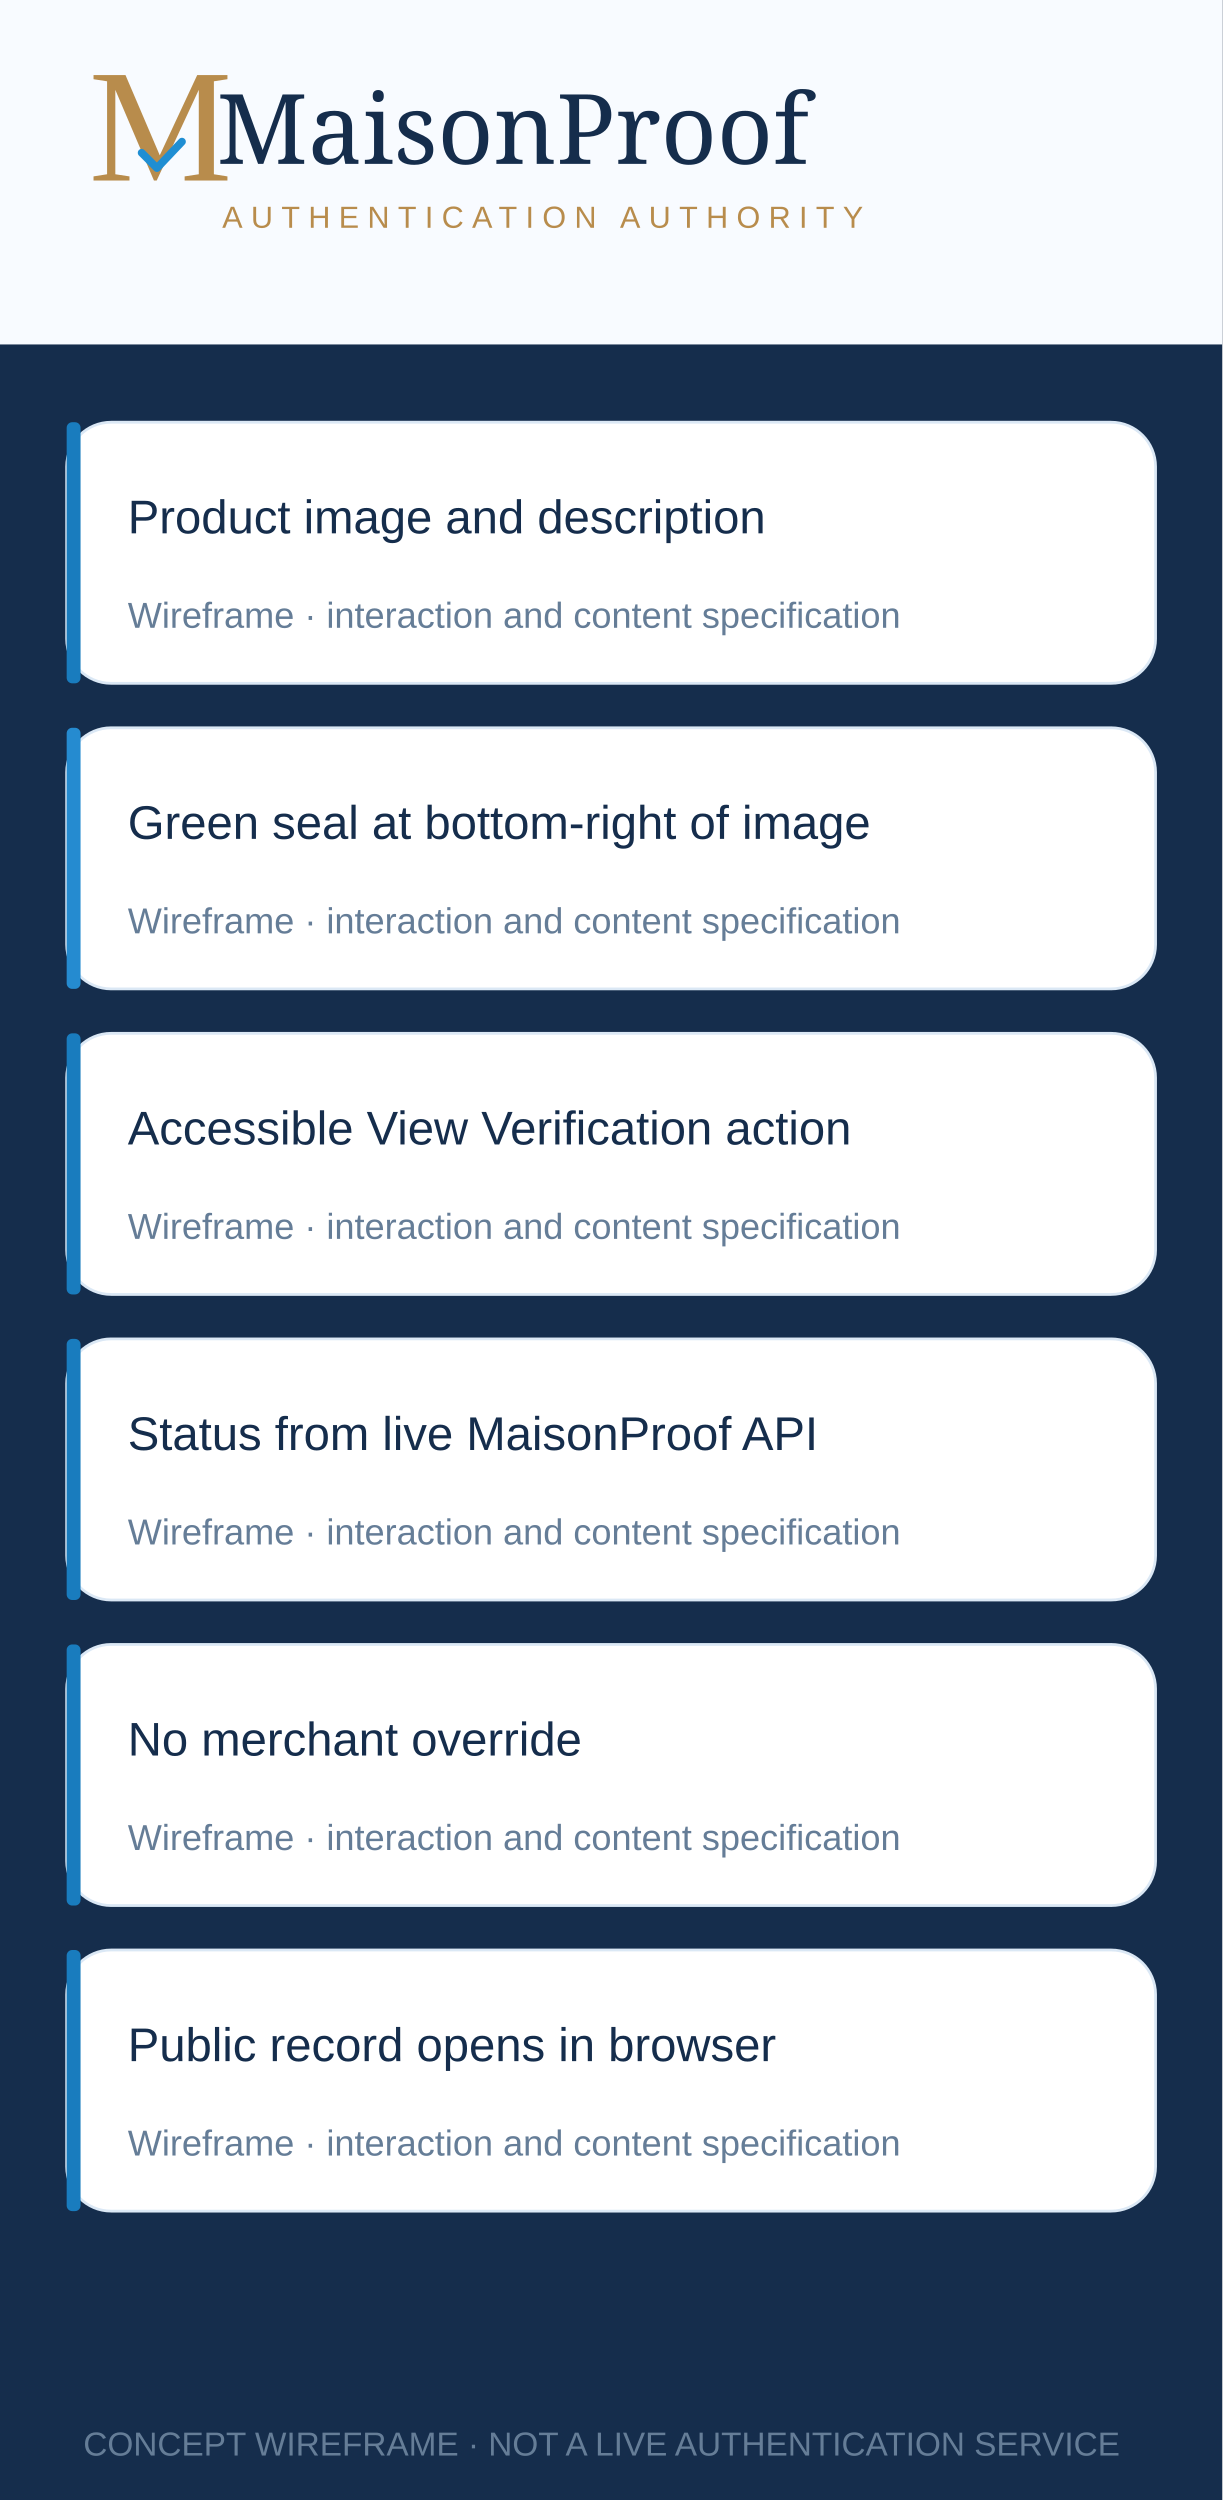
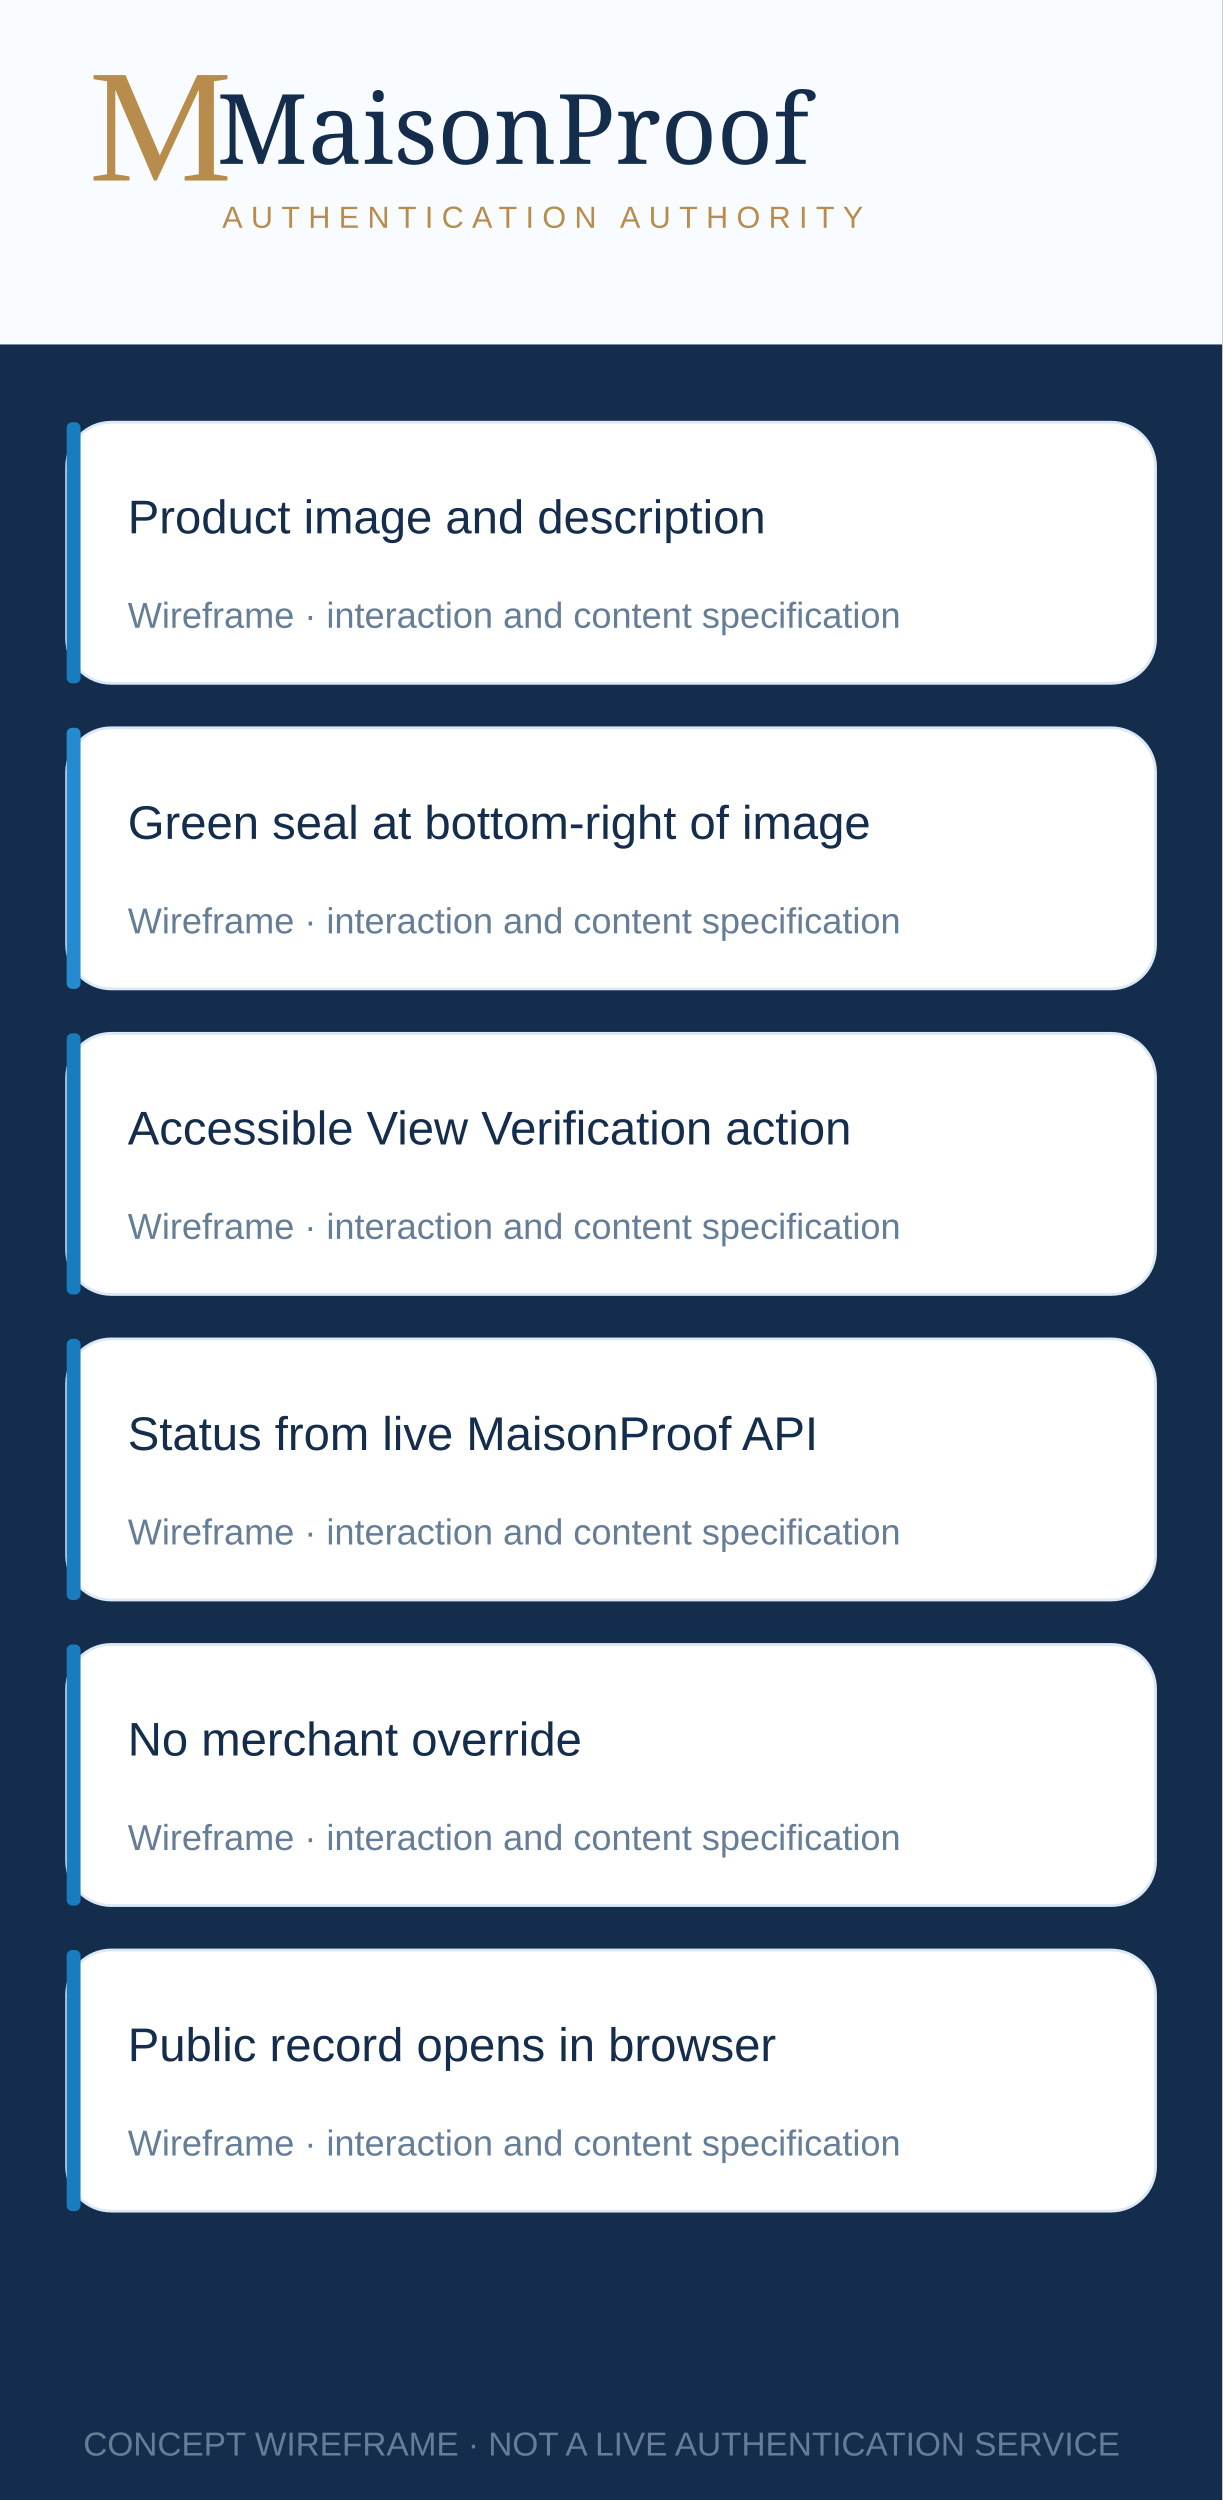
<svg xmlns="http://www.w3.org/2000/svg" width="440" height="900" viewBox="0 0 440 900">
  <rect width="440" height="900" fill="#152d4c" />
  <rect width="440" height="124" fill="#f8fbff" />
-   <text x="32" y="65" fill="#b88c4c" font-family="Bodoni MT, Didot, Times New Roman, Georgia, serif" font-size="58" font-weight="400">M</text>
-   <path d="M51 55 l5.5 5.5 9-9.5" fill="none" stroke="#1f8ed3" stroke-width="2.8" stroke-linecap="round" stroke-linejoin="round" />
+   <text x="32" y="65" fill="#b88c4c" font-family="Didot, Bodoni MT, Bodoni 72, Times New Roman, Georgia, serif" font-size="58" font-weight="400">M</text>
  <text x="78" y="59" fill="#152d4c" font-family="Georgia,serif" font-size="35">MaisonProof</text>
  <text x="80" y="82" fill="#b88c4c" font-family="Arial,sans-serif" letter-spacing="3" font-size="11">AUTHENTICATION AUTHORITY</text>
  <text x="30" y="150" fill="#152d4c" font-family="Georgia,serif" font-size="20">Mobile product card</text>
  <rect x="24" y="152" width="392" height="94" rx="16" fill="#ffffff" stroke="#dbe8f5" />
  <rect x="24" y="152" width="5" height="94" rx="2" fill="#197cbe" />
  <text x="46" y="192" fill="#152d4c" font-size="17" font-family="Arial,sans-serif">Product image and description</text>
  <text x="46" y="226" fill="#657d97" font-size="13" font-family="Arial,sans-serif">Wireframe · interaction and content specification</text>
  <rect x="24" y="262" width="392" height="94" rx="16" fill="#ffffff" stroke="#dbe8f5" />
  <rect x="24" y="262" width="5" height="94" rx="2" fill="#258bd0" />
  <text x="46" y="302" fill="#152d4c" font-size="17" font-family="Arial,sans-serif">Green seal at bottom-right of image</text>
  <text x="46" y="336" fill="#657d97" font-size="13" font-family="Arial,sans-serif">Wireframe · interaction and content specification</text>
  <rect x="24" y="372" width="392" height="94" rx="16" fill="#ffffff" stroke="#dbe8f5" />
  <rect x="24" y="372" width="5" height="94" rx="2" fill="#197cbe" />
  <text x="46" y="412" fill="#152d4c" font-size="17" font-family="Arial,sans-serif">Accessible View Verification action</text>
  <text x="46" y="446" fill="#657d97" font-size="13" font-family="Arial,sans-serif">Wireframe · interaction and content specification</text>
  <rect x="24" y="482" width="392" height="94" rx="16" fill="#ffffff" stroke="#dbe8f5" />
  <rect x="24" y="482" width="5" height="94" rx="2" fill="#197cbe" />
  <text x="46" y="522" fill="#152d4c" font-size="17" font-family="Arial,sans-serif">Status from live MaisonProof API</text>
  <text x="46" y="556" fill="#657d97" font-size="13" font-family="Arial,sans-serif">Wireframe · interaction and content specification</text>
  <rect x="24" y="592" width="392" height="94" rx="16" fill="#ffffff" stroke="#dbe8f5" />
  <rect x="24" y="592" width="5" height="94" rx="2" fill="#197cbe" />
  <text x="46" y="632" fill="#152d4c" font-size="17" font-family="Arial,sans-serif">No merchant override</text>
  <text x="46" y="666" fill="#657d97" font-size="13" font-family="Arial,sans-serif">Wireframe · interaction and content specification</text>
  <rect x="24" y="702" width="392" height="94" rx="16" fill="#ffffff" stroke="#dbe8f5" />
  <rect x="24" y="702" width="5" height="94" rx="2" fill="#197cbe" />
  <text x="46" y="742" fill="#152d4c" font-size="17" font-family="Arial,sans-serif">Public record opens in browser</text>
  <text x="46" y="776" fill="#657d97" font-size="13" font-family="Arial,sans-serif">Wireframe · interaction and content specification</text>
  <text x="30" y="884" fill="#657d97" font-size="12" font-family="Arial,sans-serif">CONCEPT WIREFRAME · NOT A LIVE AUTHENTICATION SERVICE</text>
</svg>
